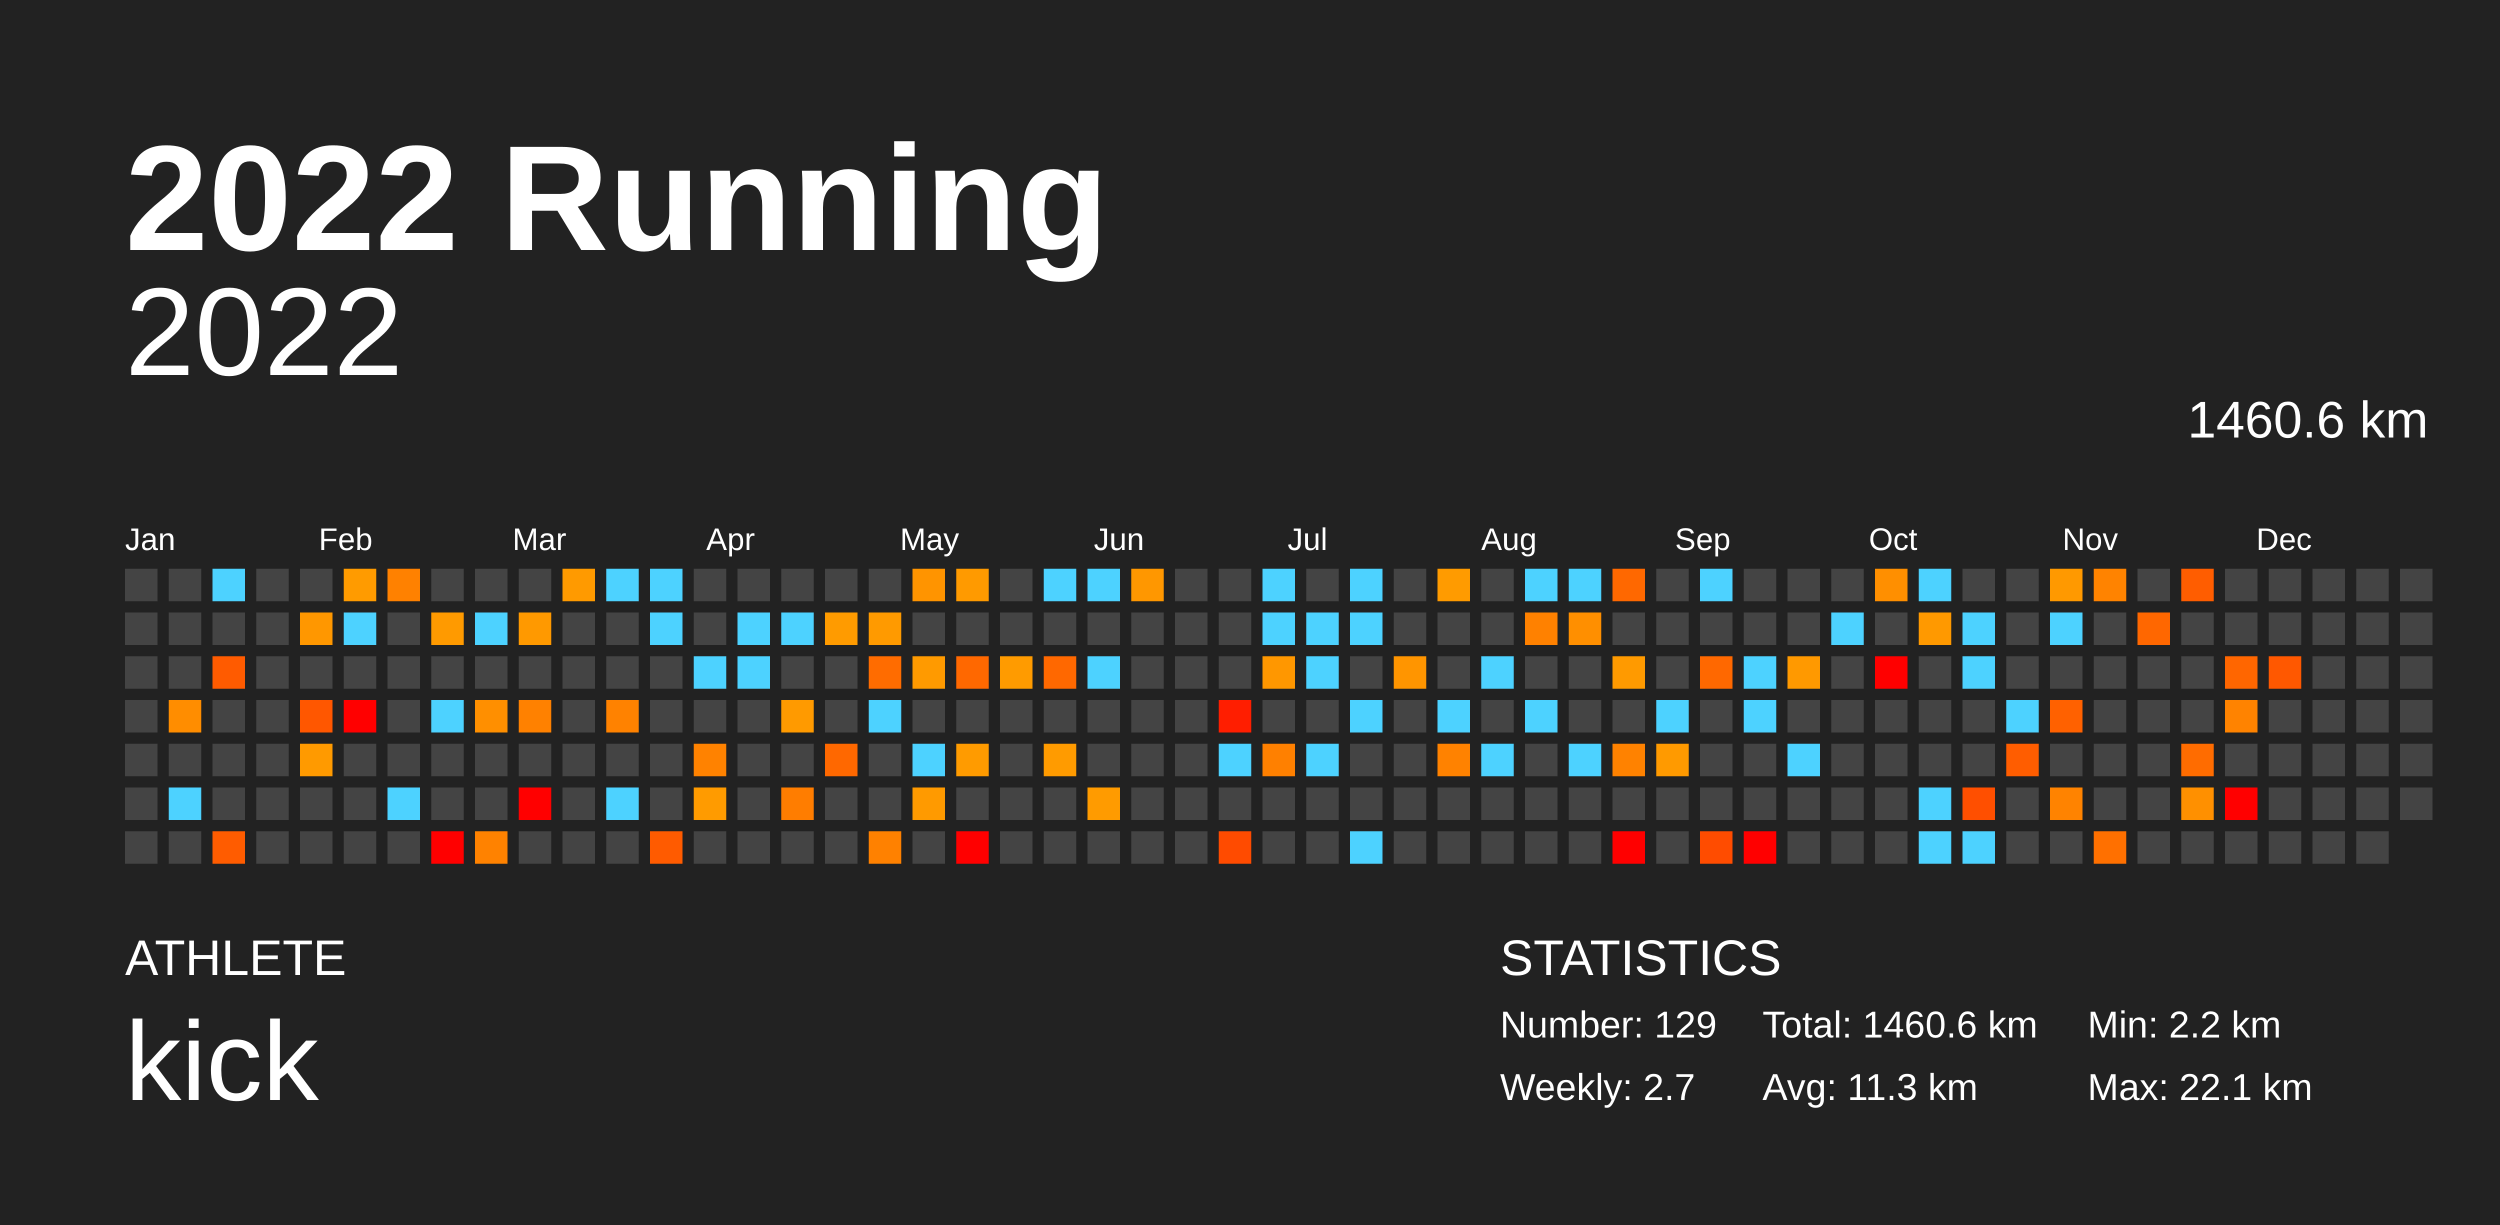
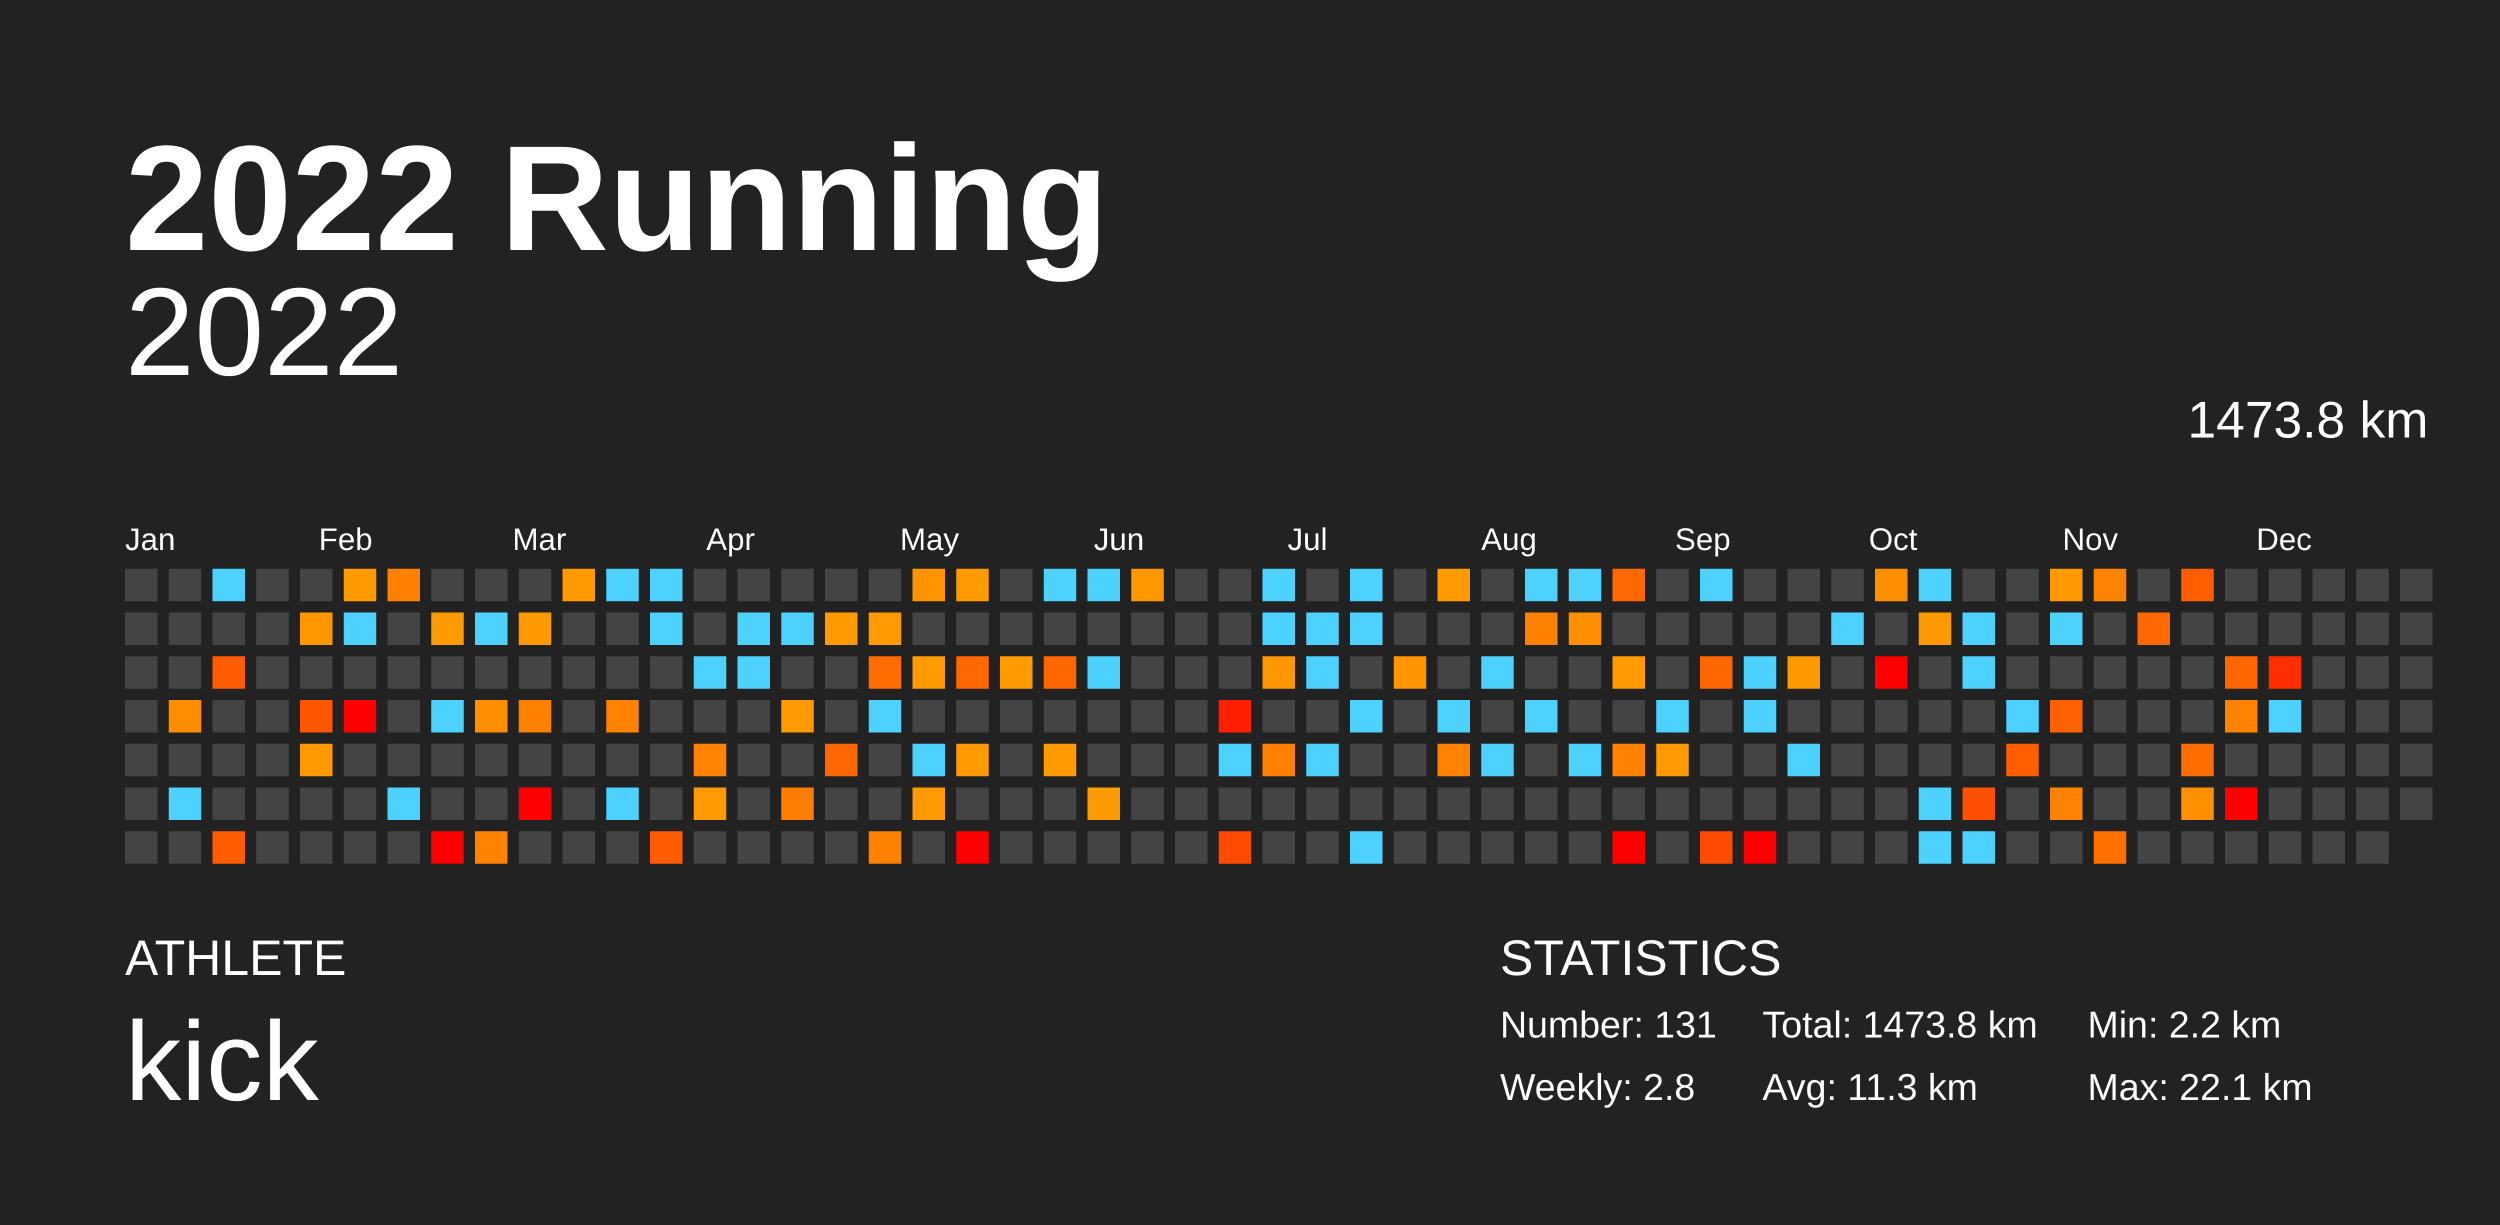
<svg xmlns="http://www.w3.org/2000/svg" baseProfile="full" height="98mm" version="1.1" viewBox="0,0,200,98" width="200mm">
  <defs />
  <rect fill="#222222" height="98" width="200" x="0" y="0" />
  <text fill="#FFFFFF" style="font-size:12px; font-family:Arial; font-weight:bold;" x="10" y="20">2022 Running</text>
  <text fill="#FFFFFF" style="font-size:4px; font-family:Arial" x="10" y="78">ATHLETE</text>
  <text fill="#FFFFFF" style="font-size:9px; font-family:Arial" x="10" y="88">kick</text>
  <text fill="#FFFFFF" style="font-size:4px; font-family:Arial" x="120" y="78">STATISTICS</text>
-   <text fill="#FFFFFF" style="font-size:3px; font-family:Arial" x="120" y="83">Number: 129</text>
-   <text fill="#FFFFFF" style="font-size:3px; font-family:Arial" x="120" y="88">Weekly: 2.7</text>
-   <text fill="#FFFFFF" style="font-size:3px; font-family:Arial" x="141" y="83">Total: 1460.6 km</text>
+   <text fill="#FFFFFF" style="font-size:3px; font-family:Arial" x="120" y="83">Number: 131</text>
+   <text fill="#FFFFFF" style="font-size:3px; font-family:Arial" x="120" y="88">Weekly: 2.8</text>
+   <text fill="#FFFFFF" style="font-size:3px; font-family:Arial" x="141" y="83">Total: 1473.8 km</text>
  <text fill="#FFFFFF" style="font-size:3px; font-family:Arial" x="141" y="88">Avg: 11.3 km</text>
  <text fill="#FFFFFF" style="font-size:3px; font-family:Arial" x="167" y="83">Min: 2.2 km</text>
  <text fill="#FFFFFF" style="font-size:3px; font-family:Arial" x="167" y="88">Max: 22.1 km</text>
  <text alignment-baseline="hanging" fill="#FFFFFF" style="font-size:10.0px; font-family:Arial;" x="10" y="30">2022</text>
-   <text alignment-baseline="hanging" fill="#FFFFFF" style="font-size:4.125px; font-family:Arial;" x="175" y="35">1460.6 km</text>
+   <text alignment-baseline="hanging" fill="#FFFFFF" style="font-size:4.125px; font-family:Arial;" x="175" y="35">1473.8 km</text>
  <text fill="#FFFFFF" style="font-size:2.5px; font-family:Arial" x="10.0" y="44">Jan</text>
  <text fill="#FFFFFF" style="font-size:2.5px; font-family:Arial" x="25.5" y="44">Feb</text>
  <text fill="#FFFFFF" style="font-size:2.5px; font-family:Arial" x="41.0" y="44">Mar</text>
  <text fill="#FFFFFF" style="font-size:2.5px; font-family:Arial" x="56.5" y="44">Apr</text>
  <text fill="#FFFFFF" style="font-size:2.5px; font-family:Arial" x="72.0" y="44">May</text>
  <text fill="#FFFFFF" style="font-size:2.5px; font-family:Arial" x="87.5" y="44">Jun</text>
  <text fill="#FFFFFF" style="font-size:2.5px; font-family:Arial" x="103.0" y="44">Jul</text>
  <text fill="#FFFFFF" style="font-size:2.5px; font-family:Arial" x="118.5" y="44">Aug</text>
  <text fill="#FFFFFF" style="font-size:2.5px; font-family:Arial" x="134.0" y="44">Sep</text>
  <text fill="#FFFFFF" style="font-size:2.5px; font-family:Arial" x="149.5" y="44">Oct</text>
  <text fill="#FFFFFF" style="font-size:2.5px; font-family:Arial" x="165.0" y="44">Nov</text>
  <text fill="#FFFFFF" style="font-size:2.5px; font-family:Arial" x="180.5" y="44">Dec</text>
  <rect fill="#444444" height="2.6" width="2.6" x="10.0" y="45.5" />
  <rect fill="#444444" height="2.6" width="2.6" x="10.0" y="49.0" />
  <rect fill="#444444" height="2.6" width="2.6" x="10.0" y="52.5" />
  <rect fill="#444444" height="2.6" width="2.6" x="10.0" y="56.0" />
  <rect fill="#444444" height="2.6" width="2.6" x="10.0" y="59.5" />
  <rect fill="#444444" height="2.6" width="2.6" x="10.0" y="63.0" />
  <rect fill="#444444" height="2.6" width="2.6" x="10.0" y="66.5" />
  <rect fill="#444444" height="2.6" width="2.6" x="13.5" y="45.5" />
  <rect fill="#444444" height="2.6" width="2.6" x="13.5" y="49.0" />
  <rect fill="#444444" height="2.6" width="2.6" x="13.5" y="52.5" />
  <rect fill="#ff8d00" height="2.6" width="2.6" x="13.5" y="56.0" />
  <rect fill="#444444" height="2.6" width="2.6" x="13.5" y="59.5" />
  <rect fill="#4dd2ff" height="2.6" width="2.6" x="13.5" y="63.0" />
  <rect fill="#444444" height="2.6" width="2.6" x="13.5" y="66.5" />
  <rect fill="#4dd2ff" height="2.6" width="2.6" x="17.0" y="45.5" />
  <rect fill="#444444" height="2.6" width="2.6" x="17.0" y="49.0" />
  <rect fill="#ff5b00" height="2.6" width="2.6" x="17.0" y="52.5" />
  <rect fill="#444444" height="2.6" width="2.6" x="17.0" y="56.0" />
  <rect fill="#444444" height="2.6" width="2.6" x="17.0" y="59.5" />
  <rect fill="#444444" height="2.6" width="2.6" x="17.0" y="63.0" />
  <rect fill="#ff5c00" height="2.6" width="2.6" x="17.0" y="66.5" />
  <rect fill="#444444" height="2.6" width="2.6" x="20.5" y="45.5" />
  <rect fill="#444444" height="2.6" width="2.6" x="20.5" y="49.0" />
  <rect fill="#444444" height="2.6" width="2.6" x="20.5" y="52.5" />
  <rect fill="#444444" height="2.6" width="2.6" x="20.5" y="56.0" />
  <rect fill="#444444" height="2.6" width="2.6" x="20.5" y="59.5" />
  <rect fill="#444444" height="2.6" width="2.6" x="20.5" y="63.0" />
  <rect fill="#444444" height="2.6" width="2.6" x="20.5" y="66.5" />
  <rect fill="#444444" height="2.6" width="2.6" x="24.0" y="45.5" />
  <rect fill="#ff9700" height="2.6" width="2.6" x="24.0" y="49.0" />
  <rect fill="#444444" height="2.6" width="2.6" x="24.0" y="52.5" />
  <rect fill="#ff5700" height="2.6" width="2.6" x="24.0" y="56.0" />
  <rect fill="#ff9a00" height="2.6" width="2.6" x="24.0" y="59.5" />
  <rect fill="#444444" height="2.6" width="2.6" x="24.0" y="63.0" />
  <rect fill="#444444" height="2.6" width="2.6" x="24.0" y="66.5" />
  <rect fill="#ff9b00" height="2.6" width="2.6" x="27.5" y="45.5" />
  <rect fill="#4dd2ff" height="2.6" width="2.6" x="27.5" y="49.0" />
  <rect fill="#444444" height="2.6" width="2.6" x="27.5" y="52.5" />
  <rect fill="red" height="2.6" width="2.6" x="27.5" y="56.0" />
  <rect fill="#444444" height="2.6" width="2.6" x="27.5" y="59.5" />
  <rect fill="#444444" height="2.6" width="2.6" x="27.5" y="63.0" />
  <rect fill="#444444" height="2.6" width="2.6" x="27.5" y="66.5" />
  <rect fill="#ff8100" height="2.6" width="2.6" x="31.0" y="45.5" />
  <rect fill="#444444" height="2.6" width="2.6" x="31.0" y="49.0" />
  <rect fill="#444444" height="2.6" width="2.6" x="31.0" y="52.5" />
  <rect fill="#444444" height="2.6" width="2.6" x="31.0" y="56.0" />
  <rect fill="#444444" height="2.6" width="2.6" x="31.0" y="59.5" />
  <rect fill="#4dd2ff" height="2.6" width="2.6" x="31.0" y="63.0" />
  <rect fill="#444444" height="2.6" width="2.6" x="31.0" y="66.5" />
  <rect fill="#444444" height="2.6" width="2.6" x="34.5" y="45.5" />
  <rect fill="#ff9a00" height="2.6" width="2.6" x="34.5" y="49.0" />
  <rect fill="#444444" height="2.6" width="2.6" x="34.5" y="52.5" />
  <rect fill="#4dd2ff" height="2.6" width="2.6" x="34.5" y="56.0" />
  <rect fill="#444444" height="2.6" width="2.6" x="34.5" y="59.5" />
  <rect fill="#444444" height="2.6" width="2.6" x="34.5" y="63.0" />
  <rect fill="red" height="2.6" width="2.6" x="34.5" y="66.5" />
  <rect fill="#444444" height="2.6" width="2.6" x="38.0" y="45.5" />
  <rect fill="#4dd2ff" height="2.6" width="2.6" x="38.0" y="49.0" />
  <rect fill="#444444" height="2.6" width="2.6" x="38.0" y="52.5" />
  <rect fill="#ff8f00" height="2.6" width="2.6" x="38.0" y="56.0" />
  <rect fill="#444444" height="2.6" width="2.6" x="38.0" y="59.5" />
  <rect fill="#444444" height="2.6" width="2.6" x="38.0" y="63.0" />
  <rect fill="#ff8200" height="2.6" width="2.6" x="38.0" y="66.5" />
  <rect fill="#444444" height="2.6" width="2.6" x="41.5" y="45.5" />
  <rect fill="#ff9900" height="2.6" width="2.6" x="41.5" y="49.0" />
  <rect fill="#444444" height="2.6" width="2.6" x="41.5" y="52.5" />
  <rect fill="#ff8100" height="2.6" width="2.6" x="41.5" y="56.0" />
  <rect fill="#444444" height="2.6" width="2.6" x="41.5" y="59.5" />
  <rect fill="red" height="2.6" width="2.6" x="41.5" y="63.0" />
  <rect fill="#444444" height="2.6" width="2.6" x="41.5" y="66.5" />
  <rect fill="#ff9a00" height="2.6" width="2.6" x="45.0" y="45.5" />
  <rect fill="#444444" height="2.6" width="2.6" x="45.0" y="49.0" />
  <rect fill="#444444" height="2.6" width="2.6" x="45.0" y="52.5" />
  <rect fill="#444444" height="2.6" width="2.6" x="45.0" y="56.0" />
  <rect fill="#444444" height="2.6" width="2.6" x="45.0" y="59.5" />
  <rect fill="#444444" height="2.6" width="2.6" x="45.0" y="63.0" />
  <rect fill="#444444" height="2.6" width="2.6" x="45.0" y="66.5" />
  <rect fill="#4dd2ff" height="2.6" width="2.6" x="48.5" y="45.5" />
  <rect fill="#444444" height="2.6" width="2.6" x="48.5" y="49.0" />
  <rect fill="#444444" height="2.6" width="2.6" x="48.5" y="52.5" />
  <rect fill="#ff8200" height="2.6" width="2.6" x="48.5" y="56.0" />
  <rect fill="#444444" height="2.6" width="2.6" x="48.5" y="59.5" />
  <rect fill="#4dd2ff" height="2.6" width="2.6" x="48.5" y="63.0" />
  <rect fill="#444444" height="2.6" width="2.6" x="48.5" y="66.5" />
  <rect fill="#4dd2ff" height="2.6" width="2.6" x="52.0" y="45.5" />
  <rect fill="#4dd2ff" height="2.6" width="2.6" x="52.0" y="49.0" />
  <rect fill="#444444" height="2.6" width="2.6" x="52.0" y="52.5" />
  <rect fill="#444444" height="2.6" width="2.6" x="52.0" y="56.0" />
  <rect fill="#444444" height="2.6" width="2.6" x="52.0" y="59.5" />
  <rect fill="#444444" height="2.6" width="2.6" x="52.0" y="63.0" />
  <rect fill="#ff5b00" height="2.6" width="2.6" x="52.0" y="66.5" />
  <rect fill="#444444" height="2.6" width="2.6" x="55.5" y="45.5" />
  <rect fill="#444444" height="2.6" width="2.6" x="55.5" y="49.0" />
  <rect fill="#4dd2ff" height="2.6" width="2.6" x="55.5" y="52.5" />
  <rect fill="#444444" height="2.6" width="2.6" x="55.5" y="56.0" />
  <rect fill="#ff8200" height="2.6" width="2.6" x="55.5" y="59.5" />
  <rect fill="#ff9b00" height="2.6" width="2.6" x="55.5" y="63.0" />
  <rect fill="#444444" height="2.6" width="2.6" x="55.5" y="66.5" />
  <rect fill="#444444" height="2.6" width="2.6" x="59.0" y="45.5" />
  <rect fill="#4dd2ff" height="2.6" width="2.6" x="59.0" y="49.0" />
  <rect fill="#4dd2ff" height="2.6" width="2.6" x="59.0" y="52.5" />
  <rect fill="#444444" height="2.6" width="2.6" x="59.0" y="56.0" />
  <rect fill="#444444" height="2.6" width="2.6" x="59.0" y="59.5" />
  <rect fill="#444444" height="2.6" width="2.6" x="59.0" y="63.0" />
  <rect fill="#444444" height="2.6" width="2.6" x="59.0" y="66.5" />
  <rect fill="#444444" height="2.6" width="2.6" x="62.5" y="45.5" />
  <rect fill="#4dd2ff" height="2.6" width="2.6" x="62.5" y="49.0" />
  <rect fill="#444444" height="2.6" width="2.6" x="62.5" y="52.5" />
  <rect fill="#ff9a00" height="2.6" width="2.6" x="62.5" y="56.0" />
  <rect fill="#444444" height="2.6" width="2.6" x="62.5" y="59.5" />
  <rect fill="#ff7d00" height="2.6" width="2.6" x="62.5" y="63.0" />
  <rect fill="#444444" height="2.6" width="2.6" x="62.5" y="66.5" />
  <rect fill="#444444" height="2.6" width="2.6" x="66.0" y="45.5" />
  <rect fill="#ff9b00" height="2.6" width="2.6" x="66.0" y="49.0" />
  <rect fill="#444444" height="2.6" width="2.6" x="66.0" y="52.5" />
  <rect fill="#444444" height="2.6" width="2.6" x="66.0" y="56.0" />
  <rect fill="#ff6800" height="2.6" width="2.6" x="66.0" y="59.5" />
  <rect fill="#444444" height="2.6" width="2.6" x="66.0" y="63.0" />
  <rect fill="#444444" height="2.6" width="2.6" x="66.0" y="66.5" />
  <rect fill="#444444" height="2.6" width="2.6" x="69.5" y="45.5" />
  <rect fill="#ff9a00" height="2.6" width="2.6" x="69.5" y="49.0" />
  <rect fill="#ff6c00" height="2.6" width="2.6" x="69.5" y="52.5" />
  <rect fill="#4dd2ff" height="2.6" width="2.6" x="69.5" y="56.0" />
  <rect fill="#444444" height="2.6" width="2.6" x="69.5" y="59.5" />
  <rect fill="#444444" height="2.6" width="2.6" x="69.5" y="63.0" />
  <rect fill="#ff8100" height="2.6" width="2.6" x="69.5" y="66.5" />
  <rect fill="#ff9400" height="2.6" width="2.6" x="73.0" y="45.5" />
  <rect fill="#444444" height="2.6" width="2.6" x="73.0" y="49.0" />
  <rect fill="#ff9a00" height="2.6" width="2.6" x="73.0" y="52.5" />
  <rect fill="#444444" height="2.6" width="2.6" x="73.0" y="56.0" />
  <rect fill="#4dd2ff" height="2.6" width="2.6" x="73.0" y="59.5" />
  <rect fill="#ff9a00" height="2.6" width="2.6" x="73.0" y="63.0" />
  <rect fill="#444444" height="2.6" width="2.6" x="73.0" y="66.5" />
  <rect fill="#ff9a00" height="2.6" width="2.6" x="76.5" y="45.5" />
  <rect fill="#444444" height="2.6" width="2.6" x="76.5" y="49.0" />
  <rect fill="#ff6800" height="2.6" width="2.6" x="76.5" y="52.5" />
  <rect fill="#444444" height="2.6" width="2.6" x="76.5" y="56.0" />
  <rect fill="#ff9b00" height="2.6" width="2.6" x="76.5" y="59.5" />
  <rect fill="#444444" height="2.6" width="2.6" x="76.5" y="63.0" />
  <rect fill="red" height="2.6" width="2.6" x="76.5" y="66.5" />
  <rect fill="#444444" height="2.6" width="2.6" x="80.0" y="45.5" />
  <rect fill="#444444" height="2.6" width="2.6" x="80.0" y="49.0" />
  <rect fill="#ff9b00" height="2.6" width="2.6" x="80.0" y="52.5" />
  <rect fill="#444444" height="2.6" width="2.6" x="80.0" y="56.0" />
  <rect fill="#444444" height="2.6" width="2.6" x="80.0" y="59.5" />
  <rect fill="#444444" height="2.6" width="2.6" x="80.0" y="63.0" />
  <rect fill="#444444" height="2.6" width="2.6" x="80.0" y="66.5" />
  <rect fill="#4dd2ff" height="2.6" width="2.6" x="83.5" y="45.5" />
  <rect fill="#444444" height="2.6" width="2.6" x="83.5" y="49.0" />
  <rect fill="#ff6800" height="2.6" width="2.6" x="83.5" y="52.5" />
  <rect fill="#444444" height="2.6" width="2.6" x="83.5" y="56.0" />
  <rect fill="#ff9b00" height="2.6" width="2.6" x="83.5" y="59.5" />
  <rect fill="#444444" height="2.6" width="2.6" x="83.5" y="63.0" />
  <rect fill="#444444" height="2.6" width="2.6" x="83.5" y="66.5" />
  <rect fill="#4dd2ff" height="2.6" width="2.6" x="87.0" y="45.5" />
  <rect fill="#444444" height="2.6" width="2.6" x="87.0" y="49.0" />
  <rect fill="#4dd2ff" height="2.6" width="2.6" x="87.0" y="52.5" />
  <rect fill="#444444" height="2.6" width="2.6" x="87.0" y="56.0" />
  <rect fill="#444444" height="2.6" width="2.6" x="87.0" y="59.5" />
  <rect fill="#ff9b00" height="2.6" width="2.6" x="87.0" y="63.0" />
  <rect fill="#444444" height="2.6" width="2.6" x="87.0" y="66.5" />
  <rect fill="#ff9700" height="2.6" width="2.6" x="90.5" y="45.5" />
  <rect fill="#444444" height="2.6" width="2.6" x="90.5" y="49.0" />
  <rect fill="#444444" height="2.6" width="2.6" x="90.5" y="52.5" />
  <rect fill="#444444" height="2.6" width="2.6" x="90.5" y="56.0" />
  <rect fill="#444444" height="2.6" width="2.6" x="90.5" y="59.5" />
  <rect fill="#444444" height="2.6" width="2.6" x="90.5" y="63.0" />
  <rect fill="#444444" height="2.6" width="2.6" x="90.5" y="66.5" />
  <rect fill="#444444" height="2.6" width="2.6" x="94.0" y="45.5" />
  <rect fill="#444444" height="2.6" width="2.6" x="94.0" y="49.0" />
  <rect fill="#444444" height="2.6" width="2.6" x="94.0" y="52.5" />
  <rect fill="#444444" height="2.6" width="2.6" x="94.0" y="56.0" />
  <rect fill="#444444" height="2.6" width="2.6" x="94.0" y="59.5" />
  <rect fill="#444444" height="2.6" width="2.6" x="94.0" y="63.0" />
  <rect fill="#444444" height="2.6" width="2.6" x="94.0" y="66.5" />
  <rect fill="#444444" height="2.6" width="2.6" x="97.5" y="45.5" />
  <rect fill="#444444" height="2.6" width="2.6" x="97.5" y="49.0" />
  <rect fill="#444444" height="2.6" width="2.6" x="97.5" y="52.5" />
  <rect fill="#ff1e00" height="2.6" width="2.6" x="97.5" y="56.0" />
  <rect fill="#4dd2ff" height="2.6" width="2.6" x="97.5" y="59.5" />
  <rect fill="#444444" height="2.6" width="2.6" x="97.5" y="63.0" />
  <rect fill="#ff4b00" height="2.6" width="2.6" x="97.5" y="66.5" />
  <rect fill="#4dd2ff" height="2.6" width="2.6" x="101.0" y="45.5" />
  <rect fill="#4dd2ff" height="2.6" width="2.6" x="101.0" y="49.0" />
  <rect fill="#ff9700" height="2.6" width="2.6" x="101.0" y="52.5" />
  <rect fill="#444444" height="2.6" width="2.6" x="101.0" y="56.0" />
  <rect fill="#ff8000" height="2.6" width="2.6" x="101.0" y="59.5" />
  <rect fill="#444444" height="2.6" width="2.6" x="101.0" y="63.0" />
  <rect fill="#444444" height="2.6" width="2.6" x="101.0" y="66.5" />
  <rect fill="#444444" height="2.6" width="2.6" x="104.5" y="45.5" />
  <rect fill="#4dd2ff" height="2.6" width="2.6" x="104.5" y="49.0" />
  <rect fill="#4dd2ff" height="2.6" width="2.6" x="104.5" y="52.5" />
  <rect fill="#444444" height="2.6" width="2.6" x="104.5" y="56.0" />
  <rect fill="#4dd2ff" height="2.6" width="2.6" x="104.5" y="59.5" />
  <rect fill="#444444" height="2.6" width="2.6" x="104.5" y="63.0" />
  <rect fill="#444444" height="2.6" width="2.6" x="104.5" y="66.5" />
  <rect fill="#4dd2ff" height="2.6" width="2.6" x="108.0" y="45.5" />
  <rect fill="#4dd2ff" height="2.6" width="2.6" x="108.0" y="49.0" />
  <rect fill="#444444" height="2.6" width="2.6" x="108.0" y="52.5" />
  <rect fill="#4dd2ff" height="2.6" width="2.6" x="108.0" y="56.0" />
  <rect fill="#444444" height="2.6" width="2.6" x="108.0" y="59.5" />
  <rect fill="#444444" height="2.6" width="2.6" x="108.0" y="63.0" />
  <rect fill="#4dd2ff" height="2.6" width="2.6" x="108.0" y="66.5" />
  <rect fill="#444444" height="2.6" width="2.6" x="111.5" y="45.5" />
  <rect fill="#444444" height="2.6" width="2.6" x="111.5" y="49.0" />
  <rect fill="#ff9500" height="2.6" width="2.6" x="111.5" y="52.5" />
  <rect fill="#444444" height="2.6" width="2.6" x="111.5" y="56.0" />
  <rect fill="#444444" height="2.6" width="2.6" x="111.5" y="59.5" />
  <rect fill="#444444" height="2.6" width="2.6" x="111.5" y="63.0" />
  <rect fill="#444444" height="2.6" width="2.6" x="111.5" y="66.5" />
  <rect fill="#ff9b00" height="2.6" width="2.6" x="115.0" y="45.5" />
  <rect fill="#444444" height="2.6" width="2.6" x="115.0" y="49.0" />
  <rect fill="#444444" height="2.6" width="2.6" x="115.0" y="52.5" />
  <rect fill="#4dd2ff" height="2.6" width="2.6" x="115.0" y="56.0" />
  <rect fill="#ff8200" height="2.6" width="2.6" x="115.0" y="59.5" />
  <rect fill="#444444" height="2.6" width="2.6" x="115.0" y="63.0" />
  <rect fill="#444444" height="2.6" width="2.6" x="115.0" y="66.5" />
  <rect fill="#444444" height="2.6" width="2.6" x="118.5" y="45.5" />
  <rect fill="#444444" height="2.6" width="2.6" x="118.5" y="49.0" />
  <rect fill="#4dd2ff" height="2.6" width="2.6" x="118.5" y="52.5" />
  <rect fill="#444444" height="2.6" width="2.6" x="118.5" y="56.0" />
  <rect fill="#4dd2ff" height="2.6" width="2.6" x="118.5" y="59.5" />
  <rect fill="#444444" height="2.6" width="2.6" x="118.5" y="63.0" />
  <rect fill="#444444" height="2.6" width="2.6" x="118.5" y="66.5" />
  <rect fill="#4dd2ff" height="2.6" width="2.6" x="122.0" y="45.5" />
  <rect fill="#ff8100" height="2.6" width="2.6" x="122.0" y="49.0" />
  <rect fill="#444444" height="2.6" width="2.6" x="122.0" y="52.5" />
  <rect fill="#4dd2ff" height="2.6" width="2.6" x="122.0" y="56.0" />
  <rect fill="#444444" height="2.6" width="2.6" x="122.0" y="59.5" />
  <rect fill="#444444" height="2.6" width="2.6" x="122.0" y="63.0" />
  <rect fill="#444444" height="2.6" width="2.6" x="122.0" y="66.5" />
  <rect fill="#4dd2ff" height="2.6" width="2.6" x="125.5" y="45.5" />
  <rect fill="#ff8f00" height="2.6" width="2.6" x="125.5" y="49.0" />
  <rect fill="#444444" height="2.6" width="2.6" x="125.5" y="52.5" />
  <rect fill="#444444" height="2.6" width="2.6" x="125.5" y="56.0" />
  <rect fill="#4dd2ff" height="2.6" width="2.6" x="125.5" y="59.5" />
  <rect fill="#444444" height="2.6" width="2.6" x="125.5" y="63.0" />
  <rect fill="#444444" height="2.6" width="2.6" x="125.5" y="66.5" />
  <rect fill="#ff6800" height="2.6" width="2.6" x="129.0" y="45.5" />
  <rect fill="#444444" height="2.6" width="2.6" x="129.0" y="49.0" />
  <rect fill="#ff9a00" height="2.6" width="2.6" x="129.0" y="52.5" />
  <rect fill="#444444" height="2.6" width="2.6" x="129.0" y="56.0" />
  <rect fill="#ff8200" height="2.6" width="2.6" x="129.0" y="59.5" />
  <rect fill="#444444" height="2.6" width="2.6" x="129.0" y="63.0" />
  <rect fill="red" height="2.6" width="2.6" x="129.0" y="66.5" />
  <rect fill="#444444" height="2.6" width="2.6" x="132.5" y="45.5" />
  <rect fill="#444444" height="2.6" width="2.6" x="132.5" y="49.0" />
  <rect fill="#444444" height="2.6" width="2.6" x="132.5" y="52.5" />
  <rect fill="#4dd2ff" height="2.6" width="2.6" x="132.5" y="56.0" />
  <rect fill="#ff9a00" height="2.6" width="2.6" x="132.5" y="59.5" />
  <rect fill="#444444" height="2.6" width="2.6" x="132.5" y="63.0" />
  <rect fill="#444444" height="2.6" width="2.6" x="132.5" y="66.5" />
  <rect fill="#4dd2ff" height="2.6" width="2.6" x="136.0" y="45.5" />
  <rect fill="#444444" height="2.6" width="2.6" x="136.0" y="49.0" />
  <rect fill="#ff6800" height="2.6" width="2.6" x="136.0" y="52.5" />
  <rect fill="#444444" height="2.6" width="2.6" x="136.0" y="56.0" />
  <rect fill="#444444" height="2.6" width="2.6" x="136.0" y="59.5" />
  <rect fill="#444444" height="2.6" width="2.6" x="136.0" y="63.0" />
  <rect fill="#ff4c00" height="2.6" width="2.6" x="136.0" y="66.5" />
  <rect fill="#444444" height="2.6" width="2.6" x="139.5" y="45.5" />
  <rect fill="#444444" height="2.6" width="2.6" x="139.5" y="49.0" />
  <rect fill="#4dd2ff" height="2.6" width="2.6" x="139.5" y="52.5" />
  <rect fill="#4dd2ff" height="2.6" width="2.6" x="139.5" y="56.0" />
  <rect fill="#444444" height="2.6" width="2.6" x="139.5" y="59.5" />
  <rect fill="#444444" height="2.6" width="2.6" x="139.5" y="63.0" />
  <rect fill="red" height="2.6" width="2.6" x="139.5" y="66.5" />
  <rect fill="#444444" height="2.6" width="2.6" x="143.0" y="45.5" />
  <rect fill="#444444" height="2.6" width="2.6" x="143.0" y="49.0" />
  <rect fill="#ff9900" height="2.6" width="2.6" x="143.0" y="52.5" />
  <rect fill="#444444" height="2.6" width="2.6" x="143.0" y="56.0" />
  <rect fill="#4dd2ff" height="2.6" width="2.6" x="143.0" y="59.5" />
  <rect fill="#444444" height="2.6" width="2.6" x="143.0" y="63.0" />
  <rect fill="#444444" height="2.6" width="2.6" x="143.0" y="66.5" />
  <rect fill="#444444" height="2.6" width="2.6" x="146.5" y="45.5" />
  <rect fill="#4dd2ff" height="2.6" width="2.6" x="146.5" y="49.0" />
  <rect fill="#444444" height="2.6" width="2.6" x="146.5" y="52.5" />
  <rect fill="#444444" height="2.6" width="2.6" x="146.5" y="56.0" />
  <rect fill="#444444" height="2.6" width="2.6" x="146.5" y="59.5" />
  <rect fill="#444444" height="2.6" width="2.6" x="146.5" y="63.0" />
  <rect fill="#444444" height="2.6" width="2.6" x="146.5" y="66.5" />
  <rect fill="#ff8f00" height="2.6" width="2.6" x="150.0" y="45.5" />
  <rect fill="#444444" height="2.6" width="2.6" x="150.0" y="49.0" />
  <rect fill="red" height="2.6" width="2.6" x="150.0" y="52.5" />
  <rect fill="#444444" height="2.6" width="2.6" x="150.0" y="56.0" />
  <rect fill="#444444" height="2.6" width="2.6" x="150.0" y="59.5" />
  <rect fill="#444444" height="2.6" width="2.6" x="150.0" y="63.0" />
  <rect fill="#444444" height="2.6" width="2.6" x="150.0" y="66.5" />
  <rect fill="#4dd2ff" height="2.6" width="2.6" x="153.5" y="45.5" />
  <rect fill="#ff9900" height="2.6" width="2.6" x="153.5" y="49.0" />
  <rect fill="#444444" height="2.6" width="2.6" x="153.5" y="52.5" />
  <rect fill="#444444" height="2.6" width="2.6" x="153.5" y="56.0" />
  <rect fill="#444444" height="2.6" width="2.6" x="153.5" y="59.5" />
  <rect fill="#4dd2ff" height="2.6" width="2.6" x="153.5" y="63.0" />
  <rect fill="#4dd2ff" height="2.6" width="2.6" x="153.5" y="66.5" />
  <rect fill="#444444" height="2.6" width="2.6" x="157.0" y="45.5" />
  <rect fill="#4dd2ff" height="2.6" width="2.6" x="157.0" y="49.0" />
  <rect fill="#4dd2ff" height="2.6" width="2.6" x="157.0" y="52.5" />
  <rect fill="#444444" height="2.6" width="2.6" x="157.0" y="56.0" />
  <rect fill="#444444" height="2.6" width="2.6" x="157.0" y="59.5" />
  <rect fill="#ff4f00" height="2.6" width="2.6" x="157.0" y="63.0" />
  <rect fill="#4dd2ff" height="2.6" width="2.6" x="157.0" y="66.5" />
  <rect fill="#444444" height="2.6" width="2.6" x="160.5" y="45.5" />
  <rect fill="#444444" height="2.6" width="2.6" x="160.5" y="49.0" />
  <rect fill="#444444" height="2.6" width="2.6" x="160.5" y="52.5" />
  <rect fill="#4dd2ff" height="2.6" width="2.6" x="160.5" y="56.0" />
  <rect fill="#ff5d00" height="2.6" width="2.6" x="160.5" y="59.5" />
  <rect fill="#444444" height="2.6" width="2.6" x="160.5" y="63.0" />
  <rect fill="#444444" height="2.6" width="2.6" x="160.5" y="66.5" />
  <rect fill="#ff9900" height="2.6" width="2.6" x="164.0" y="45.5" />
  <rect fill="#4dd2ff" height="2.6" width="2.6" x="164.0" y="49.0" />
  <rect fill="#444444" height="2.6" width="2.6" x="164.0" y="52.5" />
  <rect fill="#ff6100" height="2.6" width="2.6" x="164.0" y="56.0" />
  <rect fill="#444444" height="2.6" width="2.6" x="164.0" y="59.5" />
  <rect fill="#ff8300" height="2.6" width="2.6" x="164.0" y="63.0" />
  <rect fill="#444444" height="2.6" width="2.6" x="164.0" y="66.5" />
  <rect fill="#ff8300" height="2.6" width="2.6" x="167.5" y="45.5" />
  <rect fill="#444444" height="2.6" width="2.6" x="167.5" y="49.0" />
  <rect fill="#444444" height="2.6" width="2.6" x="167.5" y="52.5" />
  <rect fill="#444444" height="2.6" width="2.6" x="167.5" y="56.0" />
  <rect fill="#444444" height="2.6" width="2.6" x="167.5" y="59.5" />
  <rect fill="#444444" height="2.6" width="2.6" x="167.5" y="63.0" />
  <rect fill="#ff7000" height="2.6" width="2.6" x="167.5" y="66.5" />
  <rect fill="#444444" height="2.6" width="2.6" x="171.0" y="45.5" />
  <rect fill="#ff6700" height="2.6" width="2.6" x="171.0" y="49.0" />
  <rect fill="#444444" height="2.6" width="2.6" x="171.0" y="52.5" />
  <rect fill="#444444" height="2.6" width="2.6" x="171.0" y="56.0" />
  <rect fill="#444444" height="2.6" width="2.6" x="171.0" y="59.5" />
  <rect fill="#444444" height="2.6" width="2.6" x="171.0" y="63.0" />
  <rect fill="#444444" height="2.6" width="2.6" x="171.0" y="66.5" />
  <rect fill="#ff5d00" height="2.6" width="2.6" x="174.5" y="45.5" />
  <rect fill="#444444" height="2.6" width="2.6" x="174.5" y="49.0" />
  <rect fill="#444444" height="2.6" width="2.6" x="174.5" y="52.5" />
  <rect fill="#444444" height="2.6" width="2.6" x="174.5" y="56.0" />
  <rect fill="#ff6c00" height="2.6" width="2.6" x="174.5" y="59.5" />
  <rect fill="#ff9000" height="2.6" width="2.6" x="174.5" y="63.0" />
  <rect fill="#444444" height="2.6" width="2.6" x="174.5" y="66.5" />
  <rect fill="#444444" height="2.6" width="2.6" x="178.0" y="45.5" />
  <rect fill="#444444" height="2.6" width="2.6" x="178.0" y="49.0" />
  <rect fill="#ff6600" height="2.6" width="2.6" x="178.0" y="52.5" />
  <rect fill="#ff8300" height="2.6" width="2.6" x="178.0" y="56.0" />
  <rect fill="#444444" height="2.6" width="2.6" x="178.0" y="59.5" />
  <rect fill="red" height="2.6" width="2.6" x="178.0" y="63.0" />
  <rect fill="#444444" height="2.6" width="2.6" x="178.0" y="66.5" />
  <rect fill="#444444" height="2.6" width="2.6" x="181.5" y="45.5" />
  <rect fill="#444444" height="2.6" width="2.6" x="181.5" y="49.0" />
-   <rect fill="#ff5800" height="2.6" width="2.6" x="181.5" y="52.5" />
-   <rect fill="#444444" height="2.6" width="2.6" x="181.5" y="56.0" />
+   <rect fill="#ff2e00" height="2.6" width="2.6" x="181.5" y="52.5" />
+   <rect fill="#4dd2ff" height="2.6" width="2.6" x="181.5" y="56.0" />
  <rect fill="#444444" height="2.6" width="2.6" x="181.5" y="59.5" />
  <rect fill="#444444" height="2.6" width="2.6" x="181.5" y="63.0" />
  <rect fill="#444444" height="2.6" width="2.6" x="181.5" y="66.5" />
  <rect fill="#444444" height="2.6" width="2.6" x="185.0" y="45.5" />
  <rect fill="#444444" height="2.6" width="2.6" x="185.0" y="49.0" />
  <rect fill="#444444" height="2.6" width="2.6" x="185.0" y="52.5" />
  <rect fill="#444444" height="2.6" width="2.6" x="185.0" y="56.0" />
  <rect fill="#444444" height="2.6" width="2.6" x="185.0" y="59.5" />
  <rect fill="#444444" height="2.6" width="2.6" x="185.0" y="63.0" />
  <rect fill="#444444" height="2.6" width="2.6" x="185.0" y="66.5" />
  <rect fill="#444444" height="2.6" width="2.6" x="188.5" y="45.5" />
  <rect fill="#444444" height="2.6" width="2.6" x="188.5" y="49.0" />
  <rect fill="#444444" height="2.6" width="2.6" x="188.5" y="52.5" />
  <rect fill="#444444" height="2.6" width="2.6" x="188.5" y="56.0" />
  <rect fill="#444444" height="2.6" width="2.6" x="188.5" y="59.5" />
  <rect fill="#444444" height="2.6" width="2.6" x="188.5" y="63.0" />
  <rect fill="#444444" height="2.6" width="2.6" x="188.5" y="66.5" />
  <rect fill="#444444" height="2.6" width="2.6" x="192.0" y="45.5" />
  <rect fill="#444444" height="2.6" width="2.6" x="192.0" y="49.0" />
  <rect fill="#444444" height="2.6" width="2.6" x="192.0" y="52.5" />
  <rect fill="#444444" height="2.6" width="2.6" x="192.0" y="56.0" />
  <rect fill="#444444" height="2.6" width="2.6" x="192.0" y="59.5" />
  <rect fill="#444444" height="2.6" width="2.6" x="192.0" y="63.0" />
</svg>
